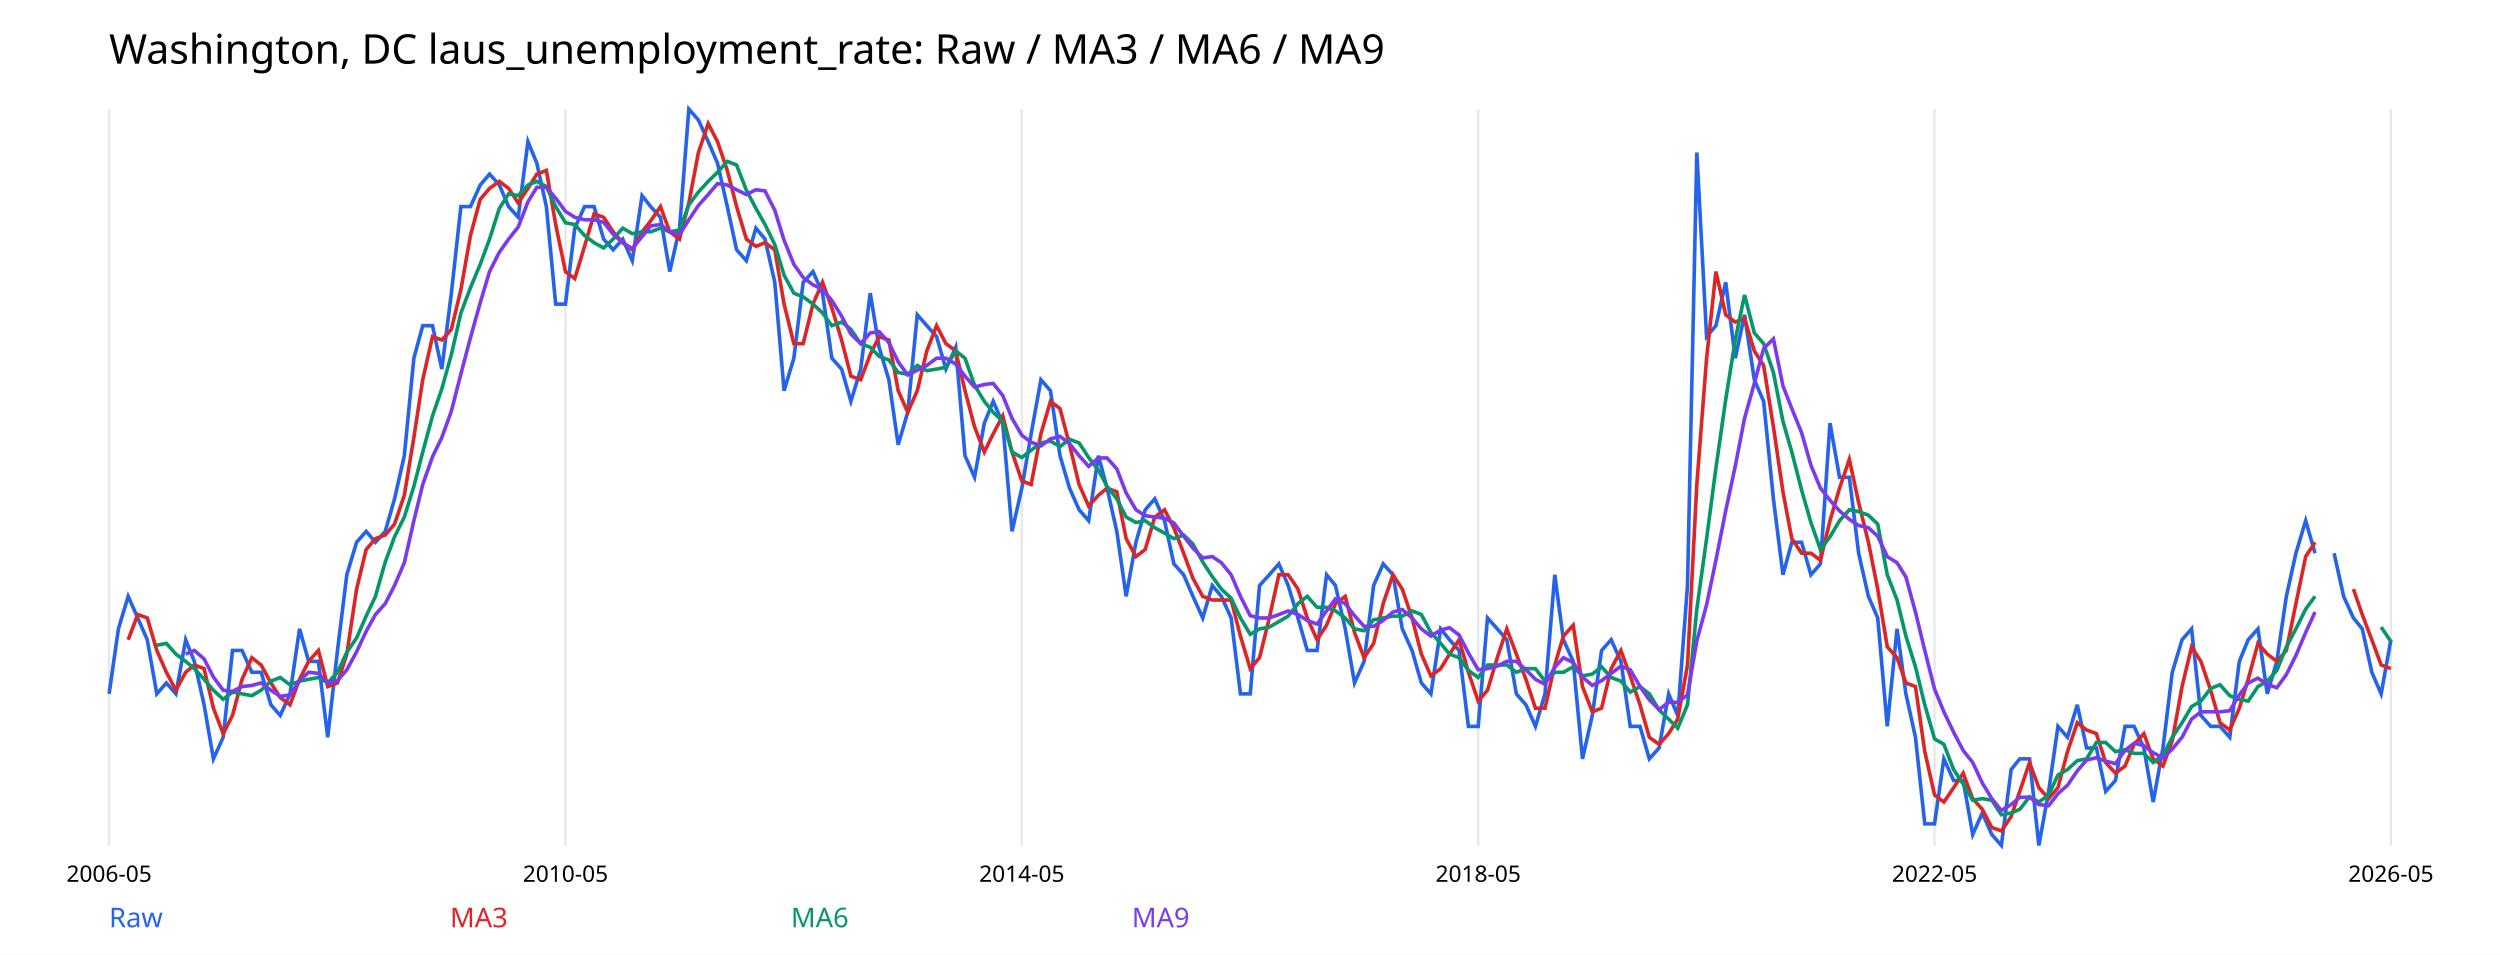
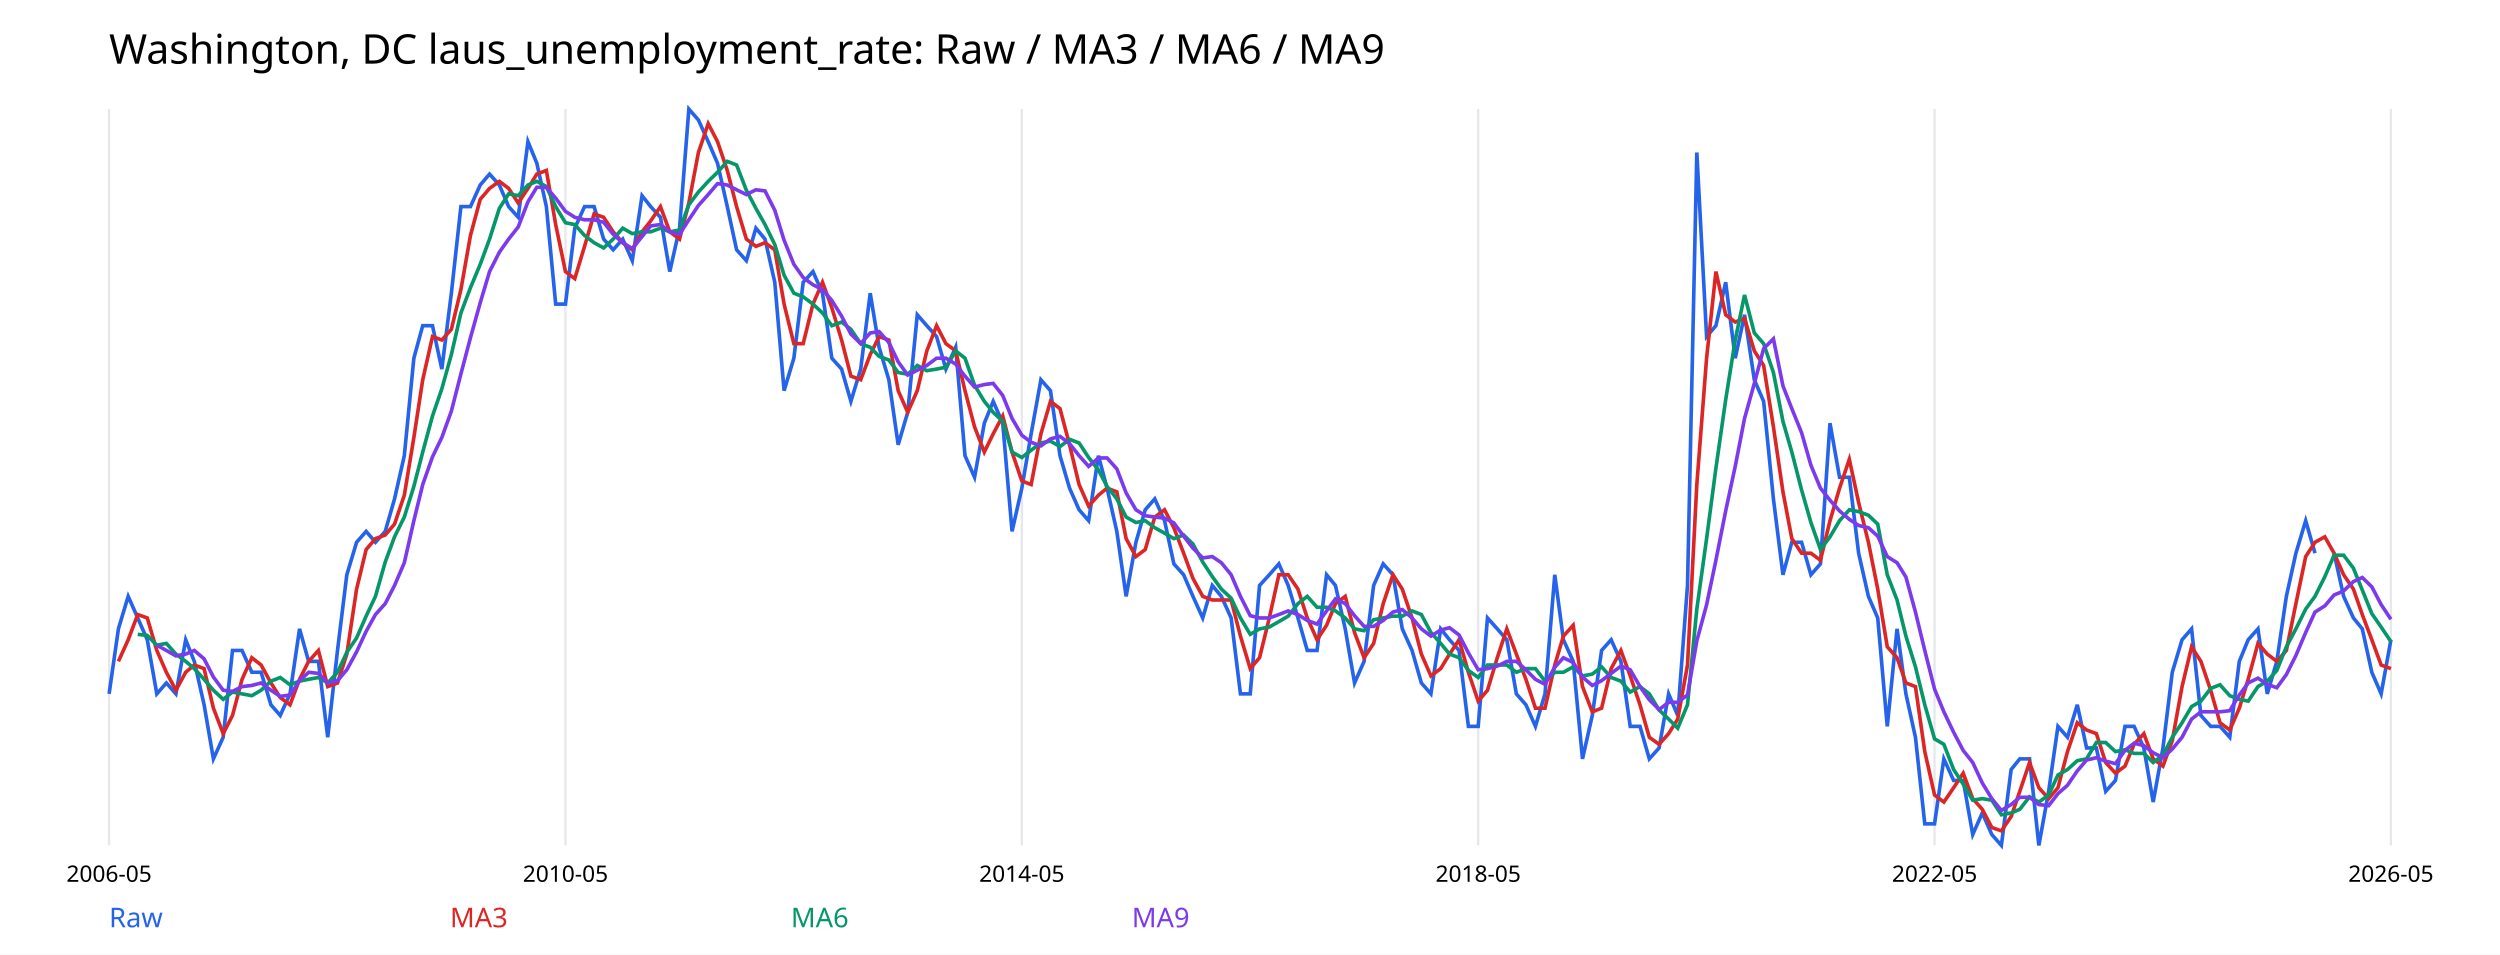
<svg xmlns="http://www.w3.org/2000/svg" width="1100" height="420" viewBox="0 0 1100 420">
  <rect width="100%" height="100%" fill="white" />
  <text x="48" y="28" font-family="sans-serif" font-size="18">Washington, DC laus_unemployment_rate: Raw / MA3 / MA6 / MA9</text>
  <line x1="48.0" y1="48" x2="48.0" y2="372" stroke="#e5e7eb" />
  <text x="48.0" y="388" text-anchor="middle" font-family="sans-serif" font-size="10">2006-05</text>
  <line x1="248.8" y1="48" x2="248.8" y2="372" stroke="#e5e7eb" />
  <text x="248.8" y="388" text-anchor="middle" font-family="sans-serif" font-size="10">2010-05</text>
  <line x1="449.6" y1="48" x2="449.6" y2="372" stroke="#e5e7eb" />
  <text x="449.6" y="388" text-anchor="middle" font-family="sans-serif" font-size="10">2014-05</text>
  <line x1="650.4" y1="48" x2="650.4" y2="372" stroke="#e5e7eb" />
  <text x="650.4" y="388" text-anchor="middle" font-family="sans-serif" font-size="10">2018-05</text>
  <line x1="851.2" y1="48" x2="851.2" y2="372" stroke="#e5e7eb" />
  <text x="851.2" y="388" text-anchor="middle" font-family="sans-serif" font-size="10">2022-05</text>
  <line x1="1052.0" y1="48" x2="1052.0" y2="372" stroke="#e5e7eb" />
  <text x="1052.0" y="388" text-anchor="middle" font-family="sans-serif" font-size="10">2026-05</text>
  <polyline points="48.0,305.3 52.1,276.7 56.4,262.4 60.6,271.9 64.8,281.5 69.0,305.3 73.2,300.5 77.4,305.3 81.7,281.5 85.5,291.0 89.8,310.1 93.9,333.9 98.2,324.4 102.3,286.2 106.5,286.2 110.8,295.8 114.9,295.8 119.2,310.1 123.3,314.8 127.6,305.3 131.8,276.7 135.8,291.0 140.1,291.0 144.2,324.4 148.5,286.2 152.6,252.9 156.9,238.6 161.1,233.8 165.2,238.6 169.5,233.8 173.6,219.5 177.9,200.5 182.1,157.6 186.0,143.3 190.3,143.3 194.4,162.4 198.6,129.0 202.8,90.9 207.0,90.9 211.3,81.4 215.4,76.6 219.7,81.4 223.8,90.9 228.0,95.6 232.3,62.3 236.2,71.8 240.4,90.9 244.5,133.8 248.8,133.8 252.9,100.4 257.2,90.9 261.4,90.9 265.6,105.2 269.8,109.9 274.0,105.2 278.2,114.7 282.5,86.1 286.3,90.9 290.6,95.6 294.7,119.5 299.0,100.4 303.1,48.0 307.3,52.8 311.6,62.3 315.7,71.8 320.0,90.9 324.1,109.9 328.4,114.7 332.6,100.4 336.6,105.2 340.9,124.2 345.0,171.9 349.3,157.6 353.4,124.2 357.7,119.5 361.9,129.0 366.0,157.6 370.3,162.4 374.4,176.6 378.7,162.4 382.9,129.0 386.8,152.8 391.1,167.1 395.2,195.7 399.4,181.4 403.6,138.5 407.8,143.3 412.1,148.1 416.2,162.4 420.5,152.8 424.6,200.5 428.8,210.0 433.1,186.2 437.0,176.6 441.2,186.2 445.3,233.8 449.6,214.8 453.7,190.9 458.0,167.1 462.2,171.9 466.4,200.5 470.6,214.8 474.8,224.3 479.0,229.1 483.3,200.5 487.1,214.8 491.4,233.8 495.5,262.4 499.8,238.6 503.9,224.3 508.1,219.5 512.4,229.1 516.5,248.1 520.8,252.9 524.9,262.4 529.2,271.9 533.4,257.6 537.4,262.4 541.7,271.9 545.8,305.3 550.1,305.3 554.2,257.6 558.5,252.9 562.7,248.1 566.8,257.6 571.1,271.9 575.2,286.2 579.5,286.2 583.7,252.9 587.6,257.6 591.9,276.7 596.0,300.5 600.2,291.0 604.4,257.6 608.6,248.1 612.9,252.9 617.0,276.7 621.3,286.2 625.4,300.5 629.6,305.3 633.9,276.7 637.8,281.5 642.0,286.2 646.1,319.6 650.4,319.6 654.5,271.9 658.8,276.7 663.0,281.5 667.2,305.3 671.4,310.1 675.6,319.6 679.8,305.3 684.1,252.9 687.9,281.5 692.2,291.0 696.3,333.9 700.6,314.8 704.7,286.2 708.9,281.5 713.2,291.0 717.3,319.6 721.6,319.6 725.7,333.9 730.0,329.1 734.2,305.3 738.2,314.8 742.5,257.6 746.6,67.1 750.9,148.1 755.0,143.3 759.3,124.2 763.5,157.6 767.6,138.5 771.9,167.1 776.0,176.6 780.3,219.5 784.5,252.9 788.4,238.6 792.7,238.6 796.8,252.9 801.0,248.1 805.2,186.2 809.4,210.0 813.7,210.0 817.8,243.4 822.1,262.4 826.2,271.9 830.4,319.6 834.7,276.7 838.6,305.3 842.8,324.4 846.9,362.5 851.2,362.5 855.3,333.9 859.6,343.4 863.8,343.4 868.0,367.2 872.2,357.7 876.4,367.2 880.6,372.0 884.9,338.6 888.7,333.9 893.0,333.9 897.1,372.0 901.4,348.2 905.5,319.6 909.7,324.4 914.0,310.1 918.1,329.1 922.4,329.1 926.5,348.2 930.8,343.4 935.0,319.6 939.0,319.6 943.3,329.1 947.4,352.9 951.7,329.1 955.8,295.8 960.1,281.5 964.3,276.7 968.4,314.8 972.7,319.6 976.8,319.6 981.1,324.4 985.3,291.0 989.2,281.5 993.5,276.7 997.6,305.3 1001.8,291.0 1006.0,262.4 1010.2,243.4 1014.5,229.1 1018.6,243.4" fill="none" stroke="#2563eb" stroke-width="1.6" />
  <polyline points="1027.0,243.4 1031.2,262.4 1035.5,271.9 1039.4,276.7 1043.6,295.8 1047.7,305.3 1052.0,281.5" fill="none" stroke="#2563eb" stroke-width="1.6" />
  <text x="48" y="408" font-family="sans-serif" font-size="12" fill="#2563eb">Raw</text>
-   <polyline points="56.4,281.5 60.6,270.4 64.8,271.9 69.0,286.2 73.2,295.8 77.4,303.7 81.7,295.8 85.5,292.6 89.8,294.2 93.9,311.6 98.2,322.8 102.3,314.8 106.5,298.9 110.8,289.4 114.9,292.6 119.2,300.5 123.3,306.9 127.6,310.1 131.8,298.9 135.8,291.0 140.1,286.2 144.2,302.1 148.5,300.5 152.6,287.8 156.9,259.2 161.1,241.8 165.2,237.0 169.5,235.4 173.6,230.6 177.9,217.9 182.1,192.5 186.0,167.1 190.3,148.1 194.4,149.6 198.6,144.9 202.8,127.4 207.0,103.6 211.3,87.7 215.4,82.9 219.7,79.8 223.8,82.9 228.0,89.3 232.3,82.9 236.2,76.6 240.4,75.0 244.5,98.8 248.8,119.5 252.9,122.6 257.2,108.4 261.4,94.1 265.6,95.6 269.8,102.0 274.0,106.8 278.2,109.9 282.5,102.0 286.3,97.2 290.6,90.9 294.7,102.0 299.0,105.2 303.1,89.3 307.3,67.1 311.6,54.4 315.7,62.3 320.0,75.0 324.1,90.9 328.4,105.2 332.6,108.4 336.6,106.8 340.9,109.9 345.0,133.8 349.3,151.2 353.4,151.2 357.7,133.8 361.9,124.2 366.0,135.4 370.3,149.6 374.4,165.5 378.7,167.1 382.9,156.0 386.8,148.1 391.1,149.6 395.2,171.9 399.4,181.4 403.6,171.9 407.8,154.4 412.1,143.3 416.2,151.2 420.5,154.4 424.6,171.9 428.8,187.8 433.1,198.9 437.0,190.9 441.2,183.0 445.3,198.9 449.6,211.6 453.7,213.2 458.0,190.9 462.2,176.6 466.4,179.8 470.6,195.7 474.8,213.2 479.0,222.7 483.3,217.9 487.1,214.8 491.4,216.4 495.5,237.0 499.8,244.9 503.9,241.8 508.1,227.5 512.4,224.3 516.5,232.2 520.8,243.4 524.9,254.5 529.2,262.4 533.4,264.0 537.4,264.0 541.7,264.0 545.8,279.9 550.1,294.2 554.2,289.4 558.5,271.9 562.7,252.9 566.8,252.9 571.1,259.2 575.2,271.9 579.5,281.5 583.7,275.1 587.6,265.6 591.9,262.4 596.0,278.3 600.2,289.4 604.4,283.1 608.6,265.6 612.9,252.9 617.0,259.2 621.3,271.9 625.4,287.8 629.6,297.4 633.9,294.2 637.8,287.8 642.0,281.5 646.1,295.8 650.4,308.5 654.5,303.7 658.8,289.4 663.0,276.7 667.2,287.8 671.4,298.9 675.6,311.6 679.8,311.6 684.1,292.6 687.9,279.9 692.2,275.1 696.3,302.1 700.6,313.2 704.7,311.6 708.9,294.2 713.2,286.2 717.3,297.4 721.6,310.1 725.7,324.4 730.0,327.5 734.2,322.8 738.2,316.4 742.5,292.6 746.6,213.2 750.9,157.6 755.0,119.5 759.3,138.5 763.5,141.7 767.6,140.1 771.9,154.4 776.0,160.8 780.3,187.8 784.5,216.4 788.4,237.0 792.7,243.4 796.8,243.4 801.0,246.5 805.2,229.1 809.4,214.8 813.7,202.1 817.8,221.1 822.1,238.6 826.2,259.2 830.4,284.6 834.7,289.4 838.6,300.5 842.8,302.1 846.9,330.7 851.2,349.8 855.3,352.9 859.6,346.6 863.8,340.2 868.0,351.4 872.2,356.1 876.4,364.1 880.6,365.6 884.9,359.3 888.7,348.2 893.0,335.5 897.1,346.6 901.4,351.4 905.5,346.6 909.7,330.7 914.0,318.0 918.1,321.2 922.4,322.8 926.5,335.5 930.8,340.2 935.0,337.1 939.0,327.5 943.3,322.8 947.4,333.9 951.7,337.1 955.8,325.9 960.1,302.1 964.3,284.6 968.4,291.0 972.7,303.7 976.8,318.0 981.1,321.2 985.3,311.6 989.2,298.9 993.5,283.1 997.6,287.8 1001.8,291.0 1006.0,286.2 1010.2,265.6 1014.5,244.9 1018.6,238.6" fill="none" stroke="#dc2626" stroke-width="1.6" />
-   <polyline points="1035.5,259.2 1039.4,270.4 1043.6,281.5 1047.7,292.6 1052.0,294.2" fill="none" stroke="#dc2626" stroke-width="1.6" />
+   <polyline points="52.1,291.0 56.4,281.5 60.6,270.4 64.8,271.9 69.0,286.2 73.2,295.8 77.4,303.7 81.7,295.8 85.5,292.6 89.8,294.2 93.9,311.6 98.2,322.8 102.3,314.8 106.5,298.9 110.8,289.4 114.9,292.6 119.2,300.5 123.3,306.9 127.6,310.1 131.8,298.9 135.8,291.0 140.1,286.2 144.2,302.1 148.5,300.5 152.6,287.8 156.9,259.2 161.1,241.8 165.2,237.0 169.5,235.4 173.6,230.6 177.9,217.9 182.1,192.5 186.0,167.1 190.3,148.1 194.4,149.6 198.6,144.9 202.8,127.4 207.0,103.6 211.3,87.7 215.4,82.9 219.7,79.8 223.8,82.9 228.0,89.3 232.3,82.9 236.2,76.6 240.4,75.0 244.5,98.8 248.8,119.5 252.9,122.6 257.2,108.4 261.4,94.1 265.6,95.6 269.8,102.0 274.0,106.8 278.2,109.9 282.5,102.0 286.3,97.2 290.6,90.9 294.7,102.0 299.0,105.2 303.1,89.3 307.3,67.1 311.6,54.4 315.7,62.3 320.0,75.0 324.1,90.9 328.4,105.2 332.6,108.4 336.6,106.8 340.9,109.9 345.0,133.8 349.3,151.2 353.4,151.2 357.7,133.8 361.9,124.2 366.0,135.4 370.3,149.6 374.4,165.5 378.7,167.1 382.9,156.0 386.8,148.1 391.1,149.6 395.2,171.9 399.4,181.4 403.6,171.9 407.8,154.4 412.1,143.3 416.2,151.2 420.5,154.4 424.6,171.9 428.8,187.8 433.1,198.9 437.0,190.9 441.2,183.0 445.3,198.9 449.6,211.6 453.7,213.2 458.0,190.9 462.2,176.6 466.4,179.8 470.6,195.7 474.8,213.2 479.0,222.7 483.3,217.9 487.1,214.8 491.4,216.4 495.5,237.0 499.8,244.9 503.9,241.8 508.1,227.5 512.4,224.3 516.5,232.2 520.8,243.4 524.9,254.5 529.2,262.4 533.4,264.0 537.4,264.0 541.7,264.0 545.8,279.9 550.1,294.2 554.2,289.4 558.5,271.9 562.7,252.9 566.8,252.9 571.1,259.2 575.2,271.9 579.5,281.5 583.7,275.1 587.6,265.6 591.9,262.4 596.0,278.3 600.2,289.4 604.4,283.1 608.6,265.6 612.9,252.9 617.0,259.2 621.3,271.9 625.4,287.8 629.6,297.4 633.9,294.2 637.8,287.8 642.0,281.5 646.1,295.8 650.4,308.5 654.5,303.7 658.8,289.4 663.0,276.7 667.2,287.8 671.4,298.9 675.6,311.6 679.8,311.6 684.1,292.6 687.9,279.9 692.2,275.1 696.3,302.1 700.6,313.2 704.7,311.6 708.9,294.2 713.2,286.2 717.3,297.4 721.6,310.1 725.7,324.4 730.0,327.5 734.2,322.8 738.2,316.4 742.5,292.6 746.6,213.2 750.9,157.6 755.0,119.5 759.3,138.5 763.5,141.7 767.6,140.1 771.9,154.4 776.0,160.8 780.3,187.8 784.5,216.4 788.4,237.0 792.7,243.4 796.8,243.4 801.0,246.5 805.2,229.1 809.4,214.8 813.7,202.1 817.8,221.1 822.1,238.6 826.2,259.2 830.4,284.6 834.7,289.4 838.6,300.5 842.8,302.1 846.9,330.7 851.2,349.8 855.3,352.9 859.6,346.6 863.8,340.2 868.0,351.4 872.2,356.1 876.4,364.1 880.6,365.6 884.9,359.3 888.7,348.2 893.0,335.5 897.1,346.6 901.4,351.4 905.5,346.6 909.7,330.7 914.0,318.0 918.1,321.2 922.4,322.8 926.5,335.5 930.8,340.2 935.0,337.1 939.0,327.5 943.3,322.8 947.4,333.9 951.7,337.1 955.8,325.9 960.1,302.1 964.3,284.6 968.4,291.0 972.7,303.7 976.8,318.0 981.1,321.2 985.3,311.6 989.2,298.9 993.5,283.1 997.6,287.8 1001.8,291.0 1006.0,286.2 1010.2,265.6 1014.5,244.9 1018.6,238.6 1022.9,236.2 1027.0,243.4 1031.2,252.9 1035.5,259.2 1039.4,270.4 1043.6,281.5 1047.7,292.6 1052.0,294.2" fill="none" stroke="#dc2626" stroke-width="1.6" />
  <text x="198" y="408" font-family="sans-serif" font-size="12" fill="#dc2626">MA3</text>
-   <polyline points="69.0,283.9 73.2,283.1 77.4,287.8 81.7,291.0 85.5,294.2 89.8,298.9 93.9,303.7 98.2,307.7 102.3,304.5 106.5,305.3 110.8,306.1 114.9,303.7 119.2,299.7 123.3,298.1 127.6,301.3 131.8,299.7 135.8,298.9 140.1,298.1 144.2,300.5 148.5,295.8 152.6,287.0 156.9,280.7 161.1,271.1 165.2,262.4 169.5,247.3 173.6,236.2 177.9,227.5 182.1,214.0 186.0,198.9 190.3,183.0 194.4,171.1 198.6,156.0 202.8,137.7 207.0,126.6 211.3,116.3 215.4,105.2 219.7,91.7 223.8,85.3 228.0,86.1 232.3,81.4 236.2,79.8 240.4,82.1 244.5,90.9 248.8,98.0 252.9,98.8 257.2,103.6 261.4,106.8 265.6,109.1 269.8,105.2 274.0,100.4 278.2,102.8 282.5,102.0 286.3,102.0 290.6,100.4 294.7,102.0 299.0,101.2 303.1,90.1 307.3,84.5 311.6,79.8 315.7,75.8 320.0,71.0 324.1,72.6 328.4,83.7 332.6,91.7 336.6,98.8 340.9,107.6 345.0,121.1 349.3,129.0 353.4,130.6 357.7,133.8 361.9,137.7 366.0,143.3 370.3,141.7 374.4,144.9 378.7,151.2 382.9,152.8 386.8,156.8 391.1,158.4 395.2,163.9 399.4,164.7 403.6,160.8 407.8,163.1 412.1,162.4 416.2,161.6 420.5,154.4 424.6,157.6 428.8,169.5 433.1,176.6 437.0,181.4 441.2,185.4 445.3,198.9 449.6,201.3 453.7,198.1 458.0,194.9 462.2,194.1 466.4,196.5 470.6,193.3 474.8,194.9 479.0,201.3 483.3,206.8 487.1,214.0 491.4,219.5 495.5,227.5 499.8,229.9 503.9,229.1 508.1,232.2 512.4,234.6 516.5,237.0 520.8,235.4 524.9,239.4 529.2,247.3 533.4,253.7 537.4,259.2 541.7,263.2 545.8,271.9 550.1,279.1 554.2,276.7 558.5,275.9 562.7,273.5 566.8,271.1 571.1,265.6 575.2,262.4 579.5,267.2 583.7,267.2 587.6,268.8 591.9,271.9 596.0,276.7 600.2,277.5 604.4,272.7 608.6,271.9 612.9,271.1 617.0,271.1 621.3,268.8 625.4,270.4 629.6,278.3 633.9,283.1 637.8,287.8 642.0,289.4 646.1,295.0 650.4,298.1 654.5,292.6 658.8,292.6 663.0,292.6 667.2,295.8 671.4,294.2 675.6,294.2 679.8,299.7 684.1,295.8 687.9,295.8 692.2,293.4 696.3,297.4 700.6,296.6 704.7,293.4 708.9,298.1 713.2,299.7 717.3,304.5 721.6,302.1 725.7,305.3 730.0,312.4 734.2,316.4 738.2,320.4 742.5,310.1 746.6,268.0 750.9,237.0 755.0,206.0 759.3,175.9 763.5,149.6 767.6,129.8 771.9,146.5 776.0,151.2 780.3,163.9 784.5,185.4 788.4,198.9 792.7,215.6 796.8,229.9 801.0,241.8 805.2,236.2 809.4,229.1 813.7,224.3 817.8,225.1 822.1,226.7 826.2,230.6 830.4,252.9 834.7,264.0 838.6,279.9 842.8,293.4 846.9,310.1 851.2,325.1 855.3,327.5 859.6,338.6 863.8,345.0 868.0,352.1 872.2,351.4 876.4,352.1 880.6,358.5 884.9,357.7 888.7,356.1 893.0,350.6 897.1,352.9 901.4,349.8 905.5,341.0 909.7,338.6 914.0,334.7 918.1,333.9 922.4,326.7 926.5,326.7 930.8,330.7 935.0,329.9 939.0,331.5 943.3,331.5 947.4,335.5 951.7,332.3 955.8,324.4 960.1,318.0 964.3,310.9 968.4,308.5 972.7,302.9 976.8,301.3 981.1,306.1 985.3,307.7 989.2,308.5 993.5,302.1 997.6,299.7 1001.8,295.0 1006.0,284.6 1010.2,276.7 1014.5,268.0 1018.6,262.4" fill="none" stroke="#059669" stroke-width="1.6" />
-   <polyline points="1047.7,275.9 1052.0,282.3" fill="none" stroke="#059669" stroke-width="1.6" />
+   <polyline points="60.6,279.1 64.8,279.6 69.0,283.9 73.2,283.1 77.4,287.8 81.7,291.0 85.5,294.2 89.8,298.9 93.9,303.7 98.2,307.7 102.3,304.5 106.5,305.3 110.8,306.1 114.9,303.7 119.2,299.7 123.3,298.1 127.6,301.3 131.8,299.7 135.8,298.9 140.1,298.1 144.2,300.5 148.5,295.8 152.6,287.0 156.9,280.7 161.1,271.1 165.2,262.4 169.5,247.3 173.6,236.2 177.9,227.5 182.1,214.0 186.0,198.9 190.3,183.0 194.4,171.1 198.6,156.0 202.8,137.7 207.0,126.6 211.3,116.3 215.4,105.2 219.7,91.7 223.8,85.3 228.0,86.1 232.3,81.4 236.2,79.8 240.4,82.1 244.5,90.9 248.8,98.0 252.9,98.8 257.2,103.6 261.4,106.8 265.6,109.1 269.8,105.2 274.0,100.4 278.2,102.8 282.5,102.0 286.3,102.0 290.6,100.4 294.7,102.0 299.0,101.2 303.1,90.1 307.3,84.5 311.6,79.8 315.7,75.8 320.0,71.0 324.1,72.6 328.4,83.7 332.6,91.7 336.6,98.8 340.9,107.6 345.0,121.1 349.3,129.0 353.4,130.6 357.7,133.8 361.9,137.7 366.0,143.3 370.3,141.7 374.4,144.9 378.7,151.2 382.9,152.8 386.8,156.8 391.1,158.4 395.2,163.9 399.4,164.7 403.6,160.8 407.8,163.1 412.1,162.4 416.2,161.6 420.5,154.4 424.6,157.6 428.8,169.5 433.1,176.6 437.0,181.4 441.2,185.4 445.3,198.9 449.6,201.3 453.7,198.1 458.0,194.9 462.2,194.1 466.4,196.5 470.6,193.3 474.8,194.9 479.0,201.3 483.3,206.8 487.1,214.0 491.4,219.5 495.5,227.5 499.8,229.9 503.9,229.1 508.1,232.2 512.4,234.6 516.5,237.0 520.8,235.4 524.9,239.4 529.2,247.3 533.4,253.7 537.4,259.2 541.7,263.2 545.8,271.9 550.1,279.1 554.2,276.7 558.5,275.9 562.7,273.5 566.8,271.1 571.1,265.6 575.2,262.4 579.5,267.2 583.7,267.2 587.6,268.8 591.9,271.9 596.0,276.7 600.2,277.5 604.4,272.7 608.6,271.9 612.9,271.1 617.0,271.1 621.3,268.8 625.4,270.4 629.6,278.3 633.9,283.1 637.8,287.8 642.0,289.4 646.1,295.0 650.4,298.1 654.5,292.6 658.8,292.6 663.0,292.6 667.2,295.8 671.4,294.2 675.6,294.2 679.8,299.7 684.1,295.8 687.9,295.8 692.2,293.4 696.3,297.4 700.6,296.6 704.7,293.4 708.9,298.1 713.2,299.7 717.3,304.5 721.6,302.1 725.7,305.3 730.0,312.4 734.2,316.4 738.2,320.4 742.5,310.1 746.6,268.0 750.9,237.0 755.0,206.0 759.3,175.9 763.5,149.6 767.6,129.8 771.9,146.5 776.0,151.2 780.3,163.9 784.5,185.4 788.4,198.9 792.7,215.6 796.8,229.9 801.0,241.8 805.2,236.2 809.4,229.1 813.7,224.3 817.8,225.1 822.1,226.7 826.2,230.6 830.4,252.9 834.7,264.0 838.6,279.9 842.8,293.4 846.9,310.1 851.2,325.1 855.3,327.5 859.6,338.6 863.8,345.0 868.0,352.1 872.2,351.4 876.4,352.1 880.6,358.5 884.9,357.7 888.7,356.1 893.0,350.6 897.1,352.9 901.4,349.8 905.5,341.0 909.7,338.6 914.0,334.7 918.1,333.9 922.4,326.7 926.5,326.7 930.8,330.7 935.0,329.9 939.0,331.5 943.3,331.5 947.4,335.5 951.7,332.3 955.8,324.4 960.1,318.0 964.3,310.9 968.4,308.5 972.7,302.9 976.8,301.3 981.1,306.1 985.3,307.7 989.2,308.5 993.5,302.1 997.6,299.7 1001.8,295.0 1006.0,284.6 1010.2,276.7 1014.5,268.0 1018.6,262.4 1022.9,253.8 1027.0,244.3 1031.2,244.3 1035.5,250.0 1039.4,259.6 1043.6,270.0 1047.7,275.9 1052.0,282.3" fill="none" stroke="#059669" stroke-width="1.6" />
  <text x="348" y="408" font-family="sans-serif" font-size="12" fill="#059669">MA6</text>
-   <polyline points="81.7,287.8 85.5,286.2 89.8,289.9 93.9,297.9 98.2,303.7 102.3,304.2 106.5,302.1 110.8,301.6 114.9,300.5 119.2,303.7 123.3,306.4 127.6,305.8 131.8,299.5 135.8,295.8 140.1,296.3 144.2,300.5 148.5,299.5 152.6,294.7 156.9,286.8 161.1,277.8 165.2,270.4 169.5,265.6 173.6,257.6 177.9,247.6 182.1,229.1 186.0,213.2 190.3,201.0 194.4,192.5 198.6,180.9 202.8,164.5 207.0,148.6 211.3,133.2 215.4,119.5 219.7,111.0 223.8,105.2 228.0,99.9 232.3,88.8 236.2,82.4 240.4,82.4 244.5,87.2 248.8,93.0 252.9,95.6 257.2,96.7 261.4,96.7 265.6,97.8 269.8,103.1 274.0,106.8 278.2,109.4 282.5,104.1 286.3,99.4 290.6,98.8 294.7,102.0 299.0,103.1 303.1,96.7 307.3,90.4 311.6,85.6 315.7,80.8 320.0,81.4 324.1,83.5 328.4,85.6 332.6,83.5 336.6,84.0 340.9,92.5 345.0,105.7 349.3,116.3 353.4,122.1 357.7,125.3 361.9,127.4 366.0,132.2 370.3,139.1 374.4,147.0 378.7,151.2 382.9,146.5 386.8,145.9 391.1,150.7 395.2,159.2 399.4,165.0 403.6,162.9 407.8,160.8 412.1,157.6 416.2,157.6 420.5,160.2 424.6,165.5 428.8,170.3 433.1,169.2 437.0,168.7 441.2,174.0 445.3,184.1 449.6,191.5 453.7,194.6 458.0,196.2 462.2,193.1 466.4,192.0 470.6,195.2 474.8,200.5 479.0,205.2 483.3,201.5 487.1,201.5 491.4,206.3 495.5,216.9 499.8,224.3 503.9,226.9 508.1,227.5 512.4,228.0 516.5,230.1 520.8,235.9 524.9,241.2 529.2,245.5 533.4,244.9 537.4,247.6 541.7,252.9 545.8,262.4 550.1,270.9 554.2,271.9 558.5,271.9 562.7,270.4 566.8,268.8 571.1,270.4 575.2,273.0 579.5,274.6 583.7,268.8 587.6,263.5 591.9,265.6 596.0,270.9 600.2,275.6 604.4,275.6 608.6,273.0 612.9,269.3 617.0,268.2 621.3,271.9 625.4,276.7 629.6,279.9 633.9,277.2 637.8,276.2 642.0,279.4 646.1,287.3 650.4,294.7 654.5,294.2 658.8,293.1 663.0,291.0 667.2,291.0 671.4,294.7 675.6,298.9 679.8,301.1 684.1,293.6 687.9,289.4 692.2,291.5 696.3,297.9 700.6,301.6 704.7,299.5 708.9,296.3 713.2,293.1 717.3,294.7 721.6,302.1 725.7,307.9 730.0,312.2 734.2,309.0 738.2,309.0 742.5,305.8 746.6,282.0 750.9,266.1 755.0,246.5 759.3,224.8 763.5,205.2 767.6,184.1 771.9,168.7 776.0,153.4 780.3,149.1 784.5,169.8 788.4,179.8 792.7,190.4 796.8,204.7 801.0,214.8 805.2,220.1 809.4,224.8 813.7,228.5 817.8,231.2 822.1,232.2 826.2,235.9 830.4,244.9 834.7,247.6 838.6,253.9 842.8,269.3 846.9,286.2 851.2,303.2 855.3,313.2 859.6,322.2 863.8,330.2 868.0,335.5 872.2,344.5 876.4,351.4 880.6,356.6 884.9,354.0 888.7,350.8 893.0,350.8 897.1,354.0 901.4,354.5 905.5,349.2 909.7,345.5 914.0,339.2 918.1,334.4 922.4,333.4 926.5,334.9 930.8,336.0 935.0,330.2 939.0,327.0 943.3,328.1 947.4,331.2 951.7,333.4 955.8,329.6 960.1,324.4 964.3,316.4 968.4,313.2 972.7,313.2 976.8,313.2 981.1,312.7 985.3,305.8 989.2,300.5 993.5,298.4 997.6,301.1 1001.8,302.6 1006.0,296.8 1010.2,288.4 1014.5,278.3 1018.6,269.3" fill="none" stroke="#7c3aed" stroke-width="1.6" />
+   <polyline points="69.0,283.9 73.2,286.2 77.4,288.6 81.7,287.8 85.5,286.2 89.8,289.9 93.9,297.9 98.2,303.7 102.3,304.2 106.5,302.1 110.8,301.6 114.9,300.5 119.2,303.7 123.3,306.4 127.6,305.8 131.8,299.5 135.8,295.8 140.1,296.3 144.2,300.5 148.5,299.5 152.6,294.7 156.9,286.8 161.1,277.8 165.2,270.4 169.5,265.6 173.6,257.6 177.9,247.6 182.1,229.1 186.0,213.2 190.3,201.0 194.4,192.5 198.6,180.9 202.8,164.5 207.0,148.6 211.3,133.2 215.4,119.5 219.7,111.0 223.8,105.2 228.0,99.9 232.3,88.8 236.2,82.4 240.4,82.4 244.5,87.2 248.8,93.0 252.9,95.6 257.2,96.7 261.4,96.7 265.6,97.8 269.8,103.1 274.0,106.8 278.2,109.4 282.5,104.1 286.3,99.4 290.6,98.8 294.7,102.0 299.0,103.1 303.1,96.7 307.3,90.4 311.6,85.6 315.7,80.8 320.0,81.4 324.1,83.5 328.4,85.6 332.6,83.5 336.6,84.0 340.9,92.5 345.0,105.7 349.3,116.3 353.4,122.1 357.7,125.3 361.9,127.4 366.0,132.2 370.3,139.1 374.4,147.0 378.7,151.2 382.9,146.5 386.8,145.9 391.1,150.7 395.2,159.2 399.4,165.0 403.6,162.9 407.8,160.8 412.1,157.6 416.2,157.6 420.5,160.2 424.6,165.5 428.8,170.3 433.1,169.2 437.0,168.7 441.2,174.0 445.3,184.1 449.6,191.5 453.7,194.6 458.0,196.2 462.2,193.1 466.4,192.0 470.6,195.2 474.8,200.5 479.0,205.2 483.3,201.5 487.1,201.5 491.4,206.3 495.5,216.9 499.8,224.3 503.9,226.9 508.1,227.5 512.4,228.0 516.5,230.1 520.8,235.9 524.9,241.2 529.2,245.5 533.4,244.9 537.4,247.6 541.7,252.9 545.8,262.4 550.1,270.9 554.2,271.9 558.5,271.9 562.7,270.4 566.8,268.8 571.1,270.4 575.2,273.0 579.5,274.6 583.7,268.8 587.6,263.5 591.9,265.6 596.0,270.9 600.2,275.6 604.4,275.6 608.6,273.0 612.9,269.3 617.0,268.2 621.3,271.9 625.4,276.7 629.6,279.9 633.9,277.2 637.8,276.2 642.0,279.4 646.1,287.3 650.4,294.7 654.5,294.2 658.8,293.1 663.0,291.0 667.2,291.0 671.4,294.7 675.6,298.9 679.8,301.1 684.1,293.6 687.9,289.4 692.2,291.5 696.3,297.9 700.6,301.6 704.7,299.5 708.9,296.3 713.2,293.1 717.3,294.7 721.6,302.1 725.7,307.9 730.0,312.2 734.2,309.0 738.2,309.0 742.5,305.8 746.6,282.0 750.9,266.1 755.0,246.5 759.3,224.8 763.5,205.2 767.6,184.1 771.9,168.7 776.0,153.4 780.3,149.1 784.5,169.8 788.4,179.8 792.7,190.4 796.8,204.7 801.0,214.8 805.2,220.1 809.4,224.8 813.7,228.5 817.8,231.2 822.1,232.2 826.2,235.9 830.4,244.9 834.7,247.6 838.6,253.9 842.8,269.3 846.9,286.2 851.2,303.2 855.3,313.2 859.6,322.2 863.8,330.2 868.0,335.5 872.2,344.5 876.4,351.4 880.6,356.6 884.9,354.0 888.7,350.8 893.0,350.8 897.1,354.0 901.4,354.5 905.5,349.2 909.7,345.5 914.0,339.2 918.1,334.4 922.4,333.4 926.5,334.9 930.8,336.0 935.0,330.2 939.0,327.0 943.3,328.1 947.4,331.2 951.7,333.4 955.8,329.6 960.1,324.4 964.3,316.4 968.4,313.2 972.7,313.2 976.8,313.2 981.1,312.7 985.3,305.8 989.2,300.5 993.5,298.4 997.6,301.1 1001.8,302.6 1006.0,296.8 1010.2,288.4 1014.5,278.3 1018.6,269.3 1022.9,266.6 1027.0,261.8 1031.2,260.0 1035.5,255.9 1039.4,254.1 1043.6,258.2 1047.7,266.0 1052.0,272.5" fill="none" stroke="#7c3aed" stroke-width="1.6" />
  <text x="498" y="408" font-family="sans-serif" font-size="12" fill="#7c3aed">MA9</text>
</svg>
